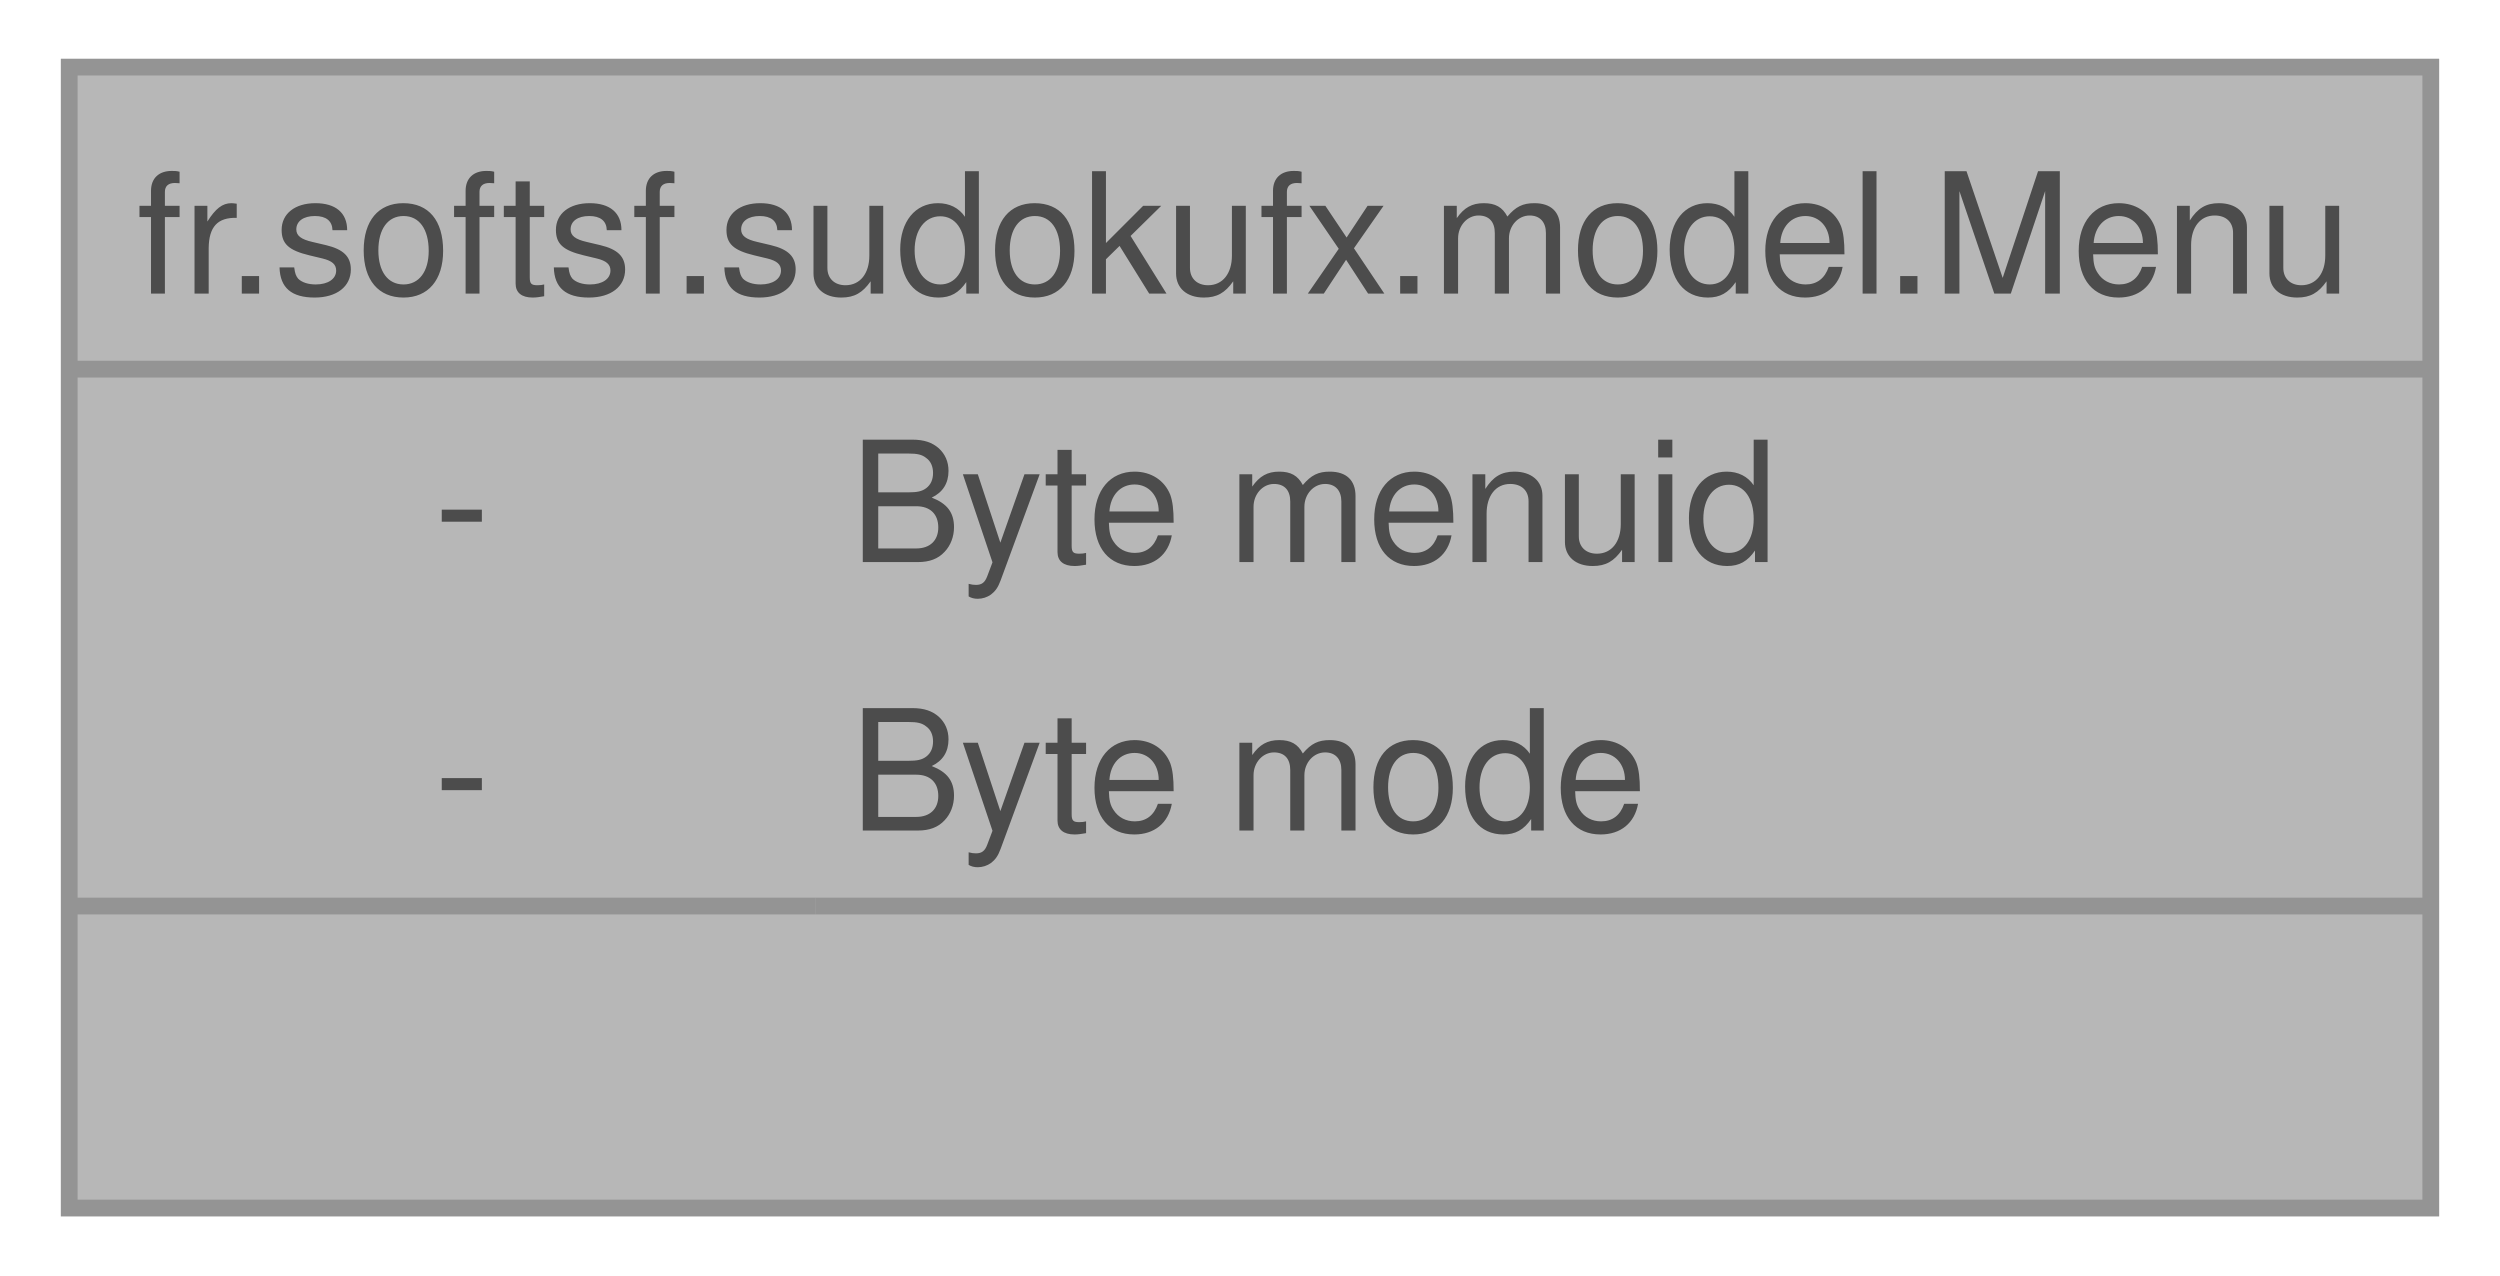
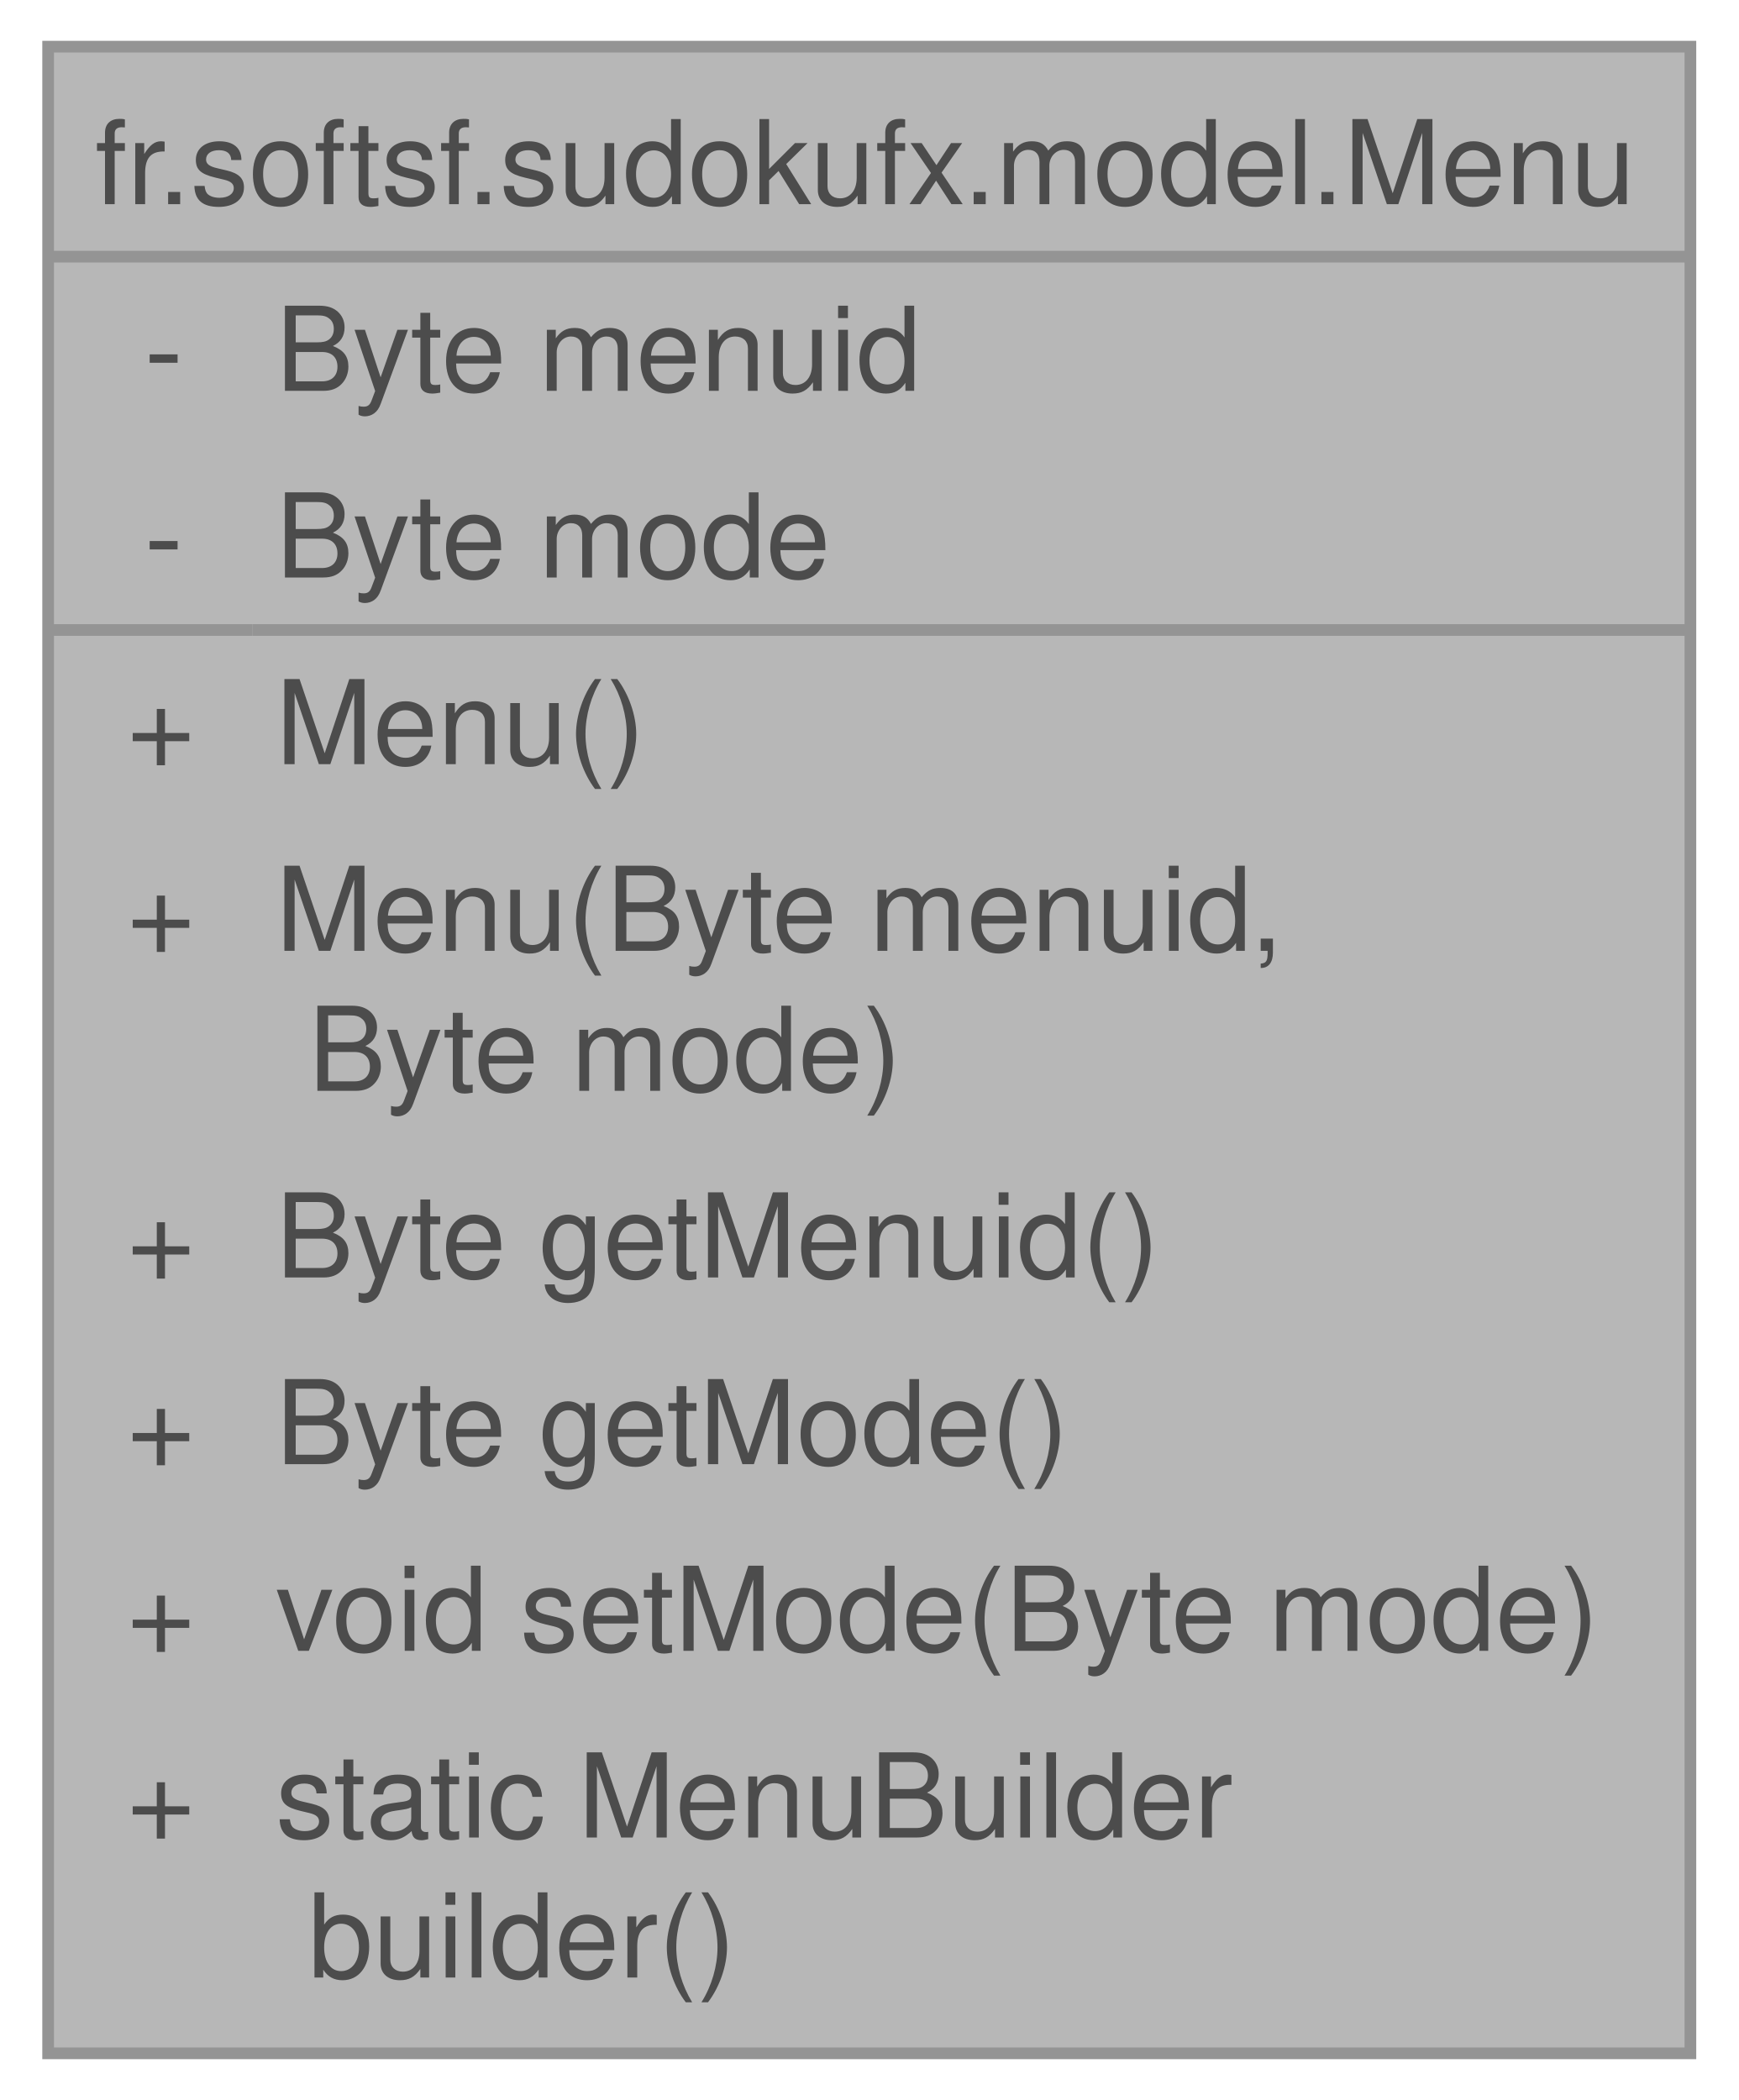
- <svg xmlns="http://www.w3.org/2000/svg" xmlns:xlink="http://www.w3.org/1999/xlink" width="149pt" height="76pt" viewBox="0.00 0.00 148.75 76.00">
+ <svg xmlns="http://www.w3.org/2000/svg" xmlns:xlink="http://www.w3.org/1999/xlink" width="149pt" height="180pt" viewBox="0.00 0.00 148.75 180.00">
  <svg id="main" version="1.1" xml:space="preserve">
    <style type="text/css">
.node, .edge {opacity: 0.7;}
.node.selected, .edge.selected {opacity: 1;}
.edge:hover path { stroke: red; }
.edge:hover polygon { stroke: red; fill: red; }
</style>
    <svg id="graph" class="graph">
-       <g id="graph0" class="graph" transform="scale(1 1) rotate(0) translate(4 72)">
+       <g id="graph0" class="graph" transform="scale(1 1) rotate(0) translate(4 176)">
        <g id="Node000001" class="node">
          <g id="a_Node000001">
            <a xlink:title=" ">
-               <polygon fill="#999999" stroke="none" points="140.75,-68 0,-68 0,0 140.75,0 140.75,-68" />
-               <text text-anchor="start" x="4" y="-54.5" font-family="Helvetica,sans-Serif" font-size="10.00">fr.softsf.sudokufx.model.Menu</text>
-               <text text-anchor="start" x="21.75" y="-38.5" font-family="Helvetica,sans-Serif" font-size="10.00">-</text>
-               <text text-anchor="start" x="46.5" y="-38.5" font-family="Helvetica,sans-Serif" font-size="10.00">Byte menuid</text>
-               <text text-anchor="start" x="21.75" y="-22.5" font-family="Helvetica,sans-Serif" font-size="10.00">-</text>
-               <text text-anchor="start" x="46.5" y="-22.5" font-family="Helvetica,sans-Serif" font-size="10.00">Byte mode</text>
-               <text text-anchor="start" x="68.88" y="-6.5" font-family="Helvetica,sans-Serif" font-size="10.00"> </text>
-               <polygon fill="#666666" stroke="#666666" points="0,-50 0,-50 140.75,-50 140.75,-50 0,-50" />
-               <polygon fill="#666666" stroke="#666666" points="0,-18 0,-18 44.5,-18 44.5,-18 0,-18" />
-               <polygon fill="#666666" stroke="#666666" points="44.5,-18 44.5,-18 140.75,-18 140.75,-18 44.5,-18" />
-               <polygon fill="none" stroke="#666666" points="0,0 0,-68 140.75,-68 140.75,0 0,0" />
+               <polygon fill="#999999" stroke="none" points="140.75,-172 0,-172 0,0 140.75,0 140.75,-172" />
+               <text text-anchor="start" x="4" y="-158.5" font-family="Helvetica,sans-Serif" font-size="10.00">fr.softsf.sudokufx.model.Menu</text>
+               <text text-anchor="start" x="8.25" y="-142.5" font-family="Helvetica,sans-Serif" font-size="10.00">-</text>
+               <text text-anchor="start" x="19.5" y="-142.5" font-family="Helvetica,sans-Serif" font-size="10.00">Byte menuid</text>
+               <text text-anchor="start" x="8.25" y="-126.5" font-family="Helvetica,sans-Serif" font-size="10.00">-</text>
+               <text text-anchor="start" x="19.5" y="-126.5" font-family="Helvetica,sans-Serif" font-size="10.00">Byte mode</text>
+               <text text-anchor="start" x="6.75" y="-110.5" font-family="Helvetica,sans-Serif" font-size="10.00">+</text>
+               <text text-anchor="start" x="19.5" y="-110.5" font-family="Helvetica,sans-Serif" font-size="10.00">Menu()</text>
+               <text text-anchor="start" x="6.75" y="-94.5" font-family="Helvetica,sans-Serif" font-size="10.00">+</text>
+               <text text-anchor="start" x="19.5" y="-94.5" font-family="Helvetica,sans-Serif" font-size="10.00">Menu(Byte menuid,</text>
+               <text text-anchor="start" x="19.5" y="-82.5" font-family="Helvetica,sans-Serif" font-size="10.00"> Byte mode)</text>
+               <text text-anchor="start" x="6.75" y="-66.5" font-family="Helvetica,sans-Serif" font-size="10.00">+</text>
+               <text text-anchor="start" x="19.5" y="-66.5" font-family="Helvetica,sans-Serif" font-size="10.00">Byte getMenuid()</text>
+               <text text-anchor="start" x="6.75" y="-50.5" font-family="Helvetica,sans-Serif" font-size="10.00">+</text>
+               <text text-anchor="start" x="19.5" y="-50.5" font-family="Helvetica,sans-Serif" font-size="10.00">Byte getMode()</text>
+               <text text-anchor="start" x="6.75" y="-34.5" font-family="Helvetica,sans-Serif" font-size="10.00">+</text>
+               <text text-anchor="start" x="19.5" y="-34.5" font-family="Helvetica,sans-Serif" font-size="10.00">void setMode(Byte mode)</text>
+               <text text-anchor="start" x="6.75" y="-18.5" font-family="Helvetica,sans-Serif" font-size="10.00">+</text>
+               <text text-anchor="start" x="19.5" y="-18.5" font-family="Helvetica,sans-Serif" font-size="10.00">static MenuBuilder</text>
+               <text text-anchor="start" x="19.5" y="-6.5" font-family="Helvetica,sans-Serif" font-size="10.00"> builder()</text>
+               <polygon fill="#666666" stroke="#666666" points="0,-154 0,-154 140.75,-154 140.75,-154 0,-154" />
+               <polygon fill="#666666" stroke="#666666" points="0,-122 0,-122 17.5,-122 17.5,-122 0,-122" />
+               <polygon fill="#666666" stroke="#666666" points="17.5,-122 17.5,-122 140.75,-122 140.75,-122 17.5,-122" />
+               <polygon fill="none" stroke="#666666" points="0,0 0,-172 140.75,-172 140.75,0 0,0" />
            </a>
          </g>
        </g>
      </g>
    </svg>
  </svg>
  <style type="text/css">

[data-mouse-over-selected='false'] { opacity: 0.7; }
[data-mouse-over-selected='true']  { opacity: 1.0; }

</style>
</svg>
